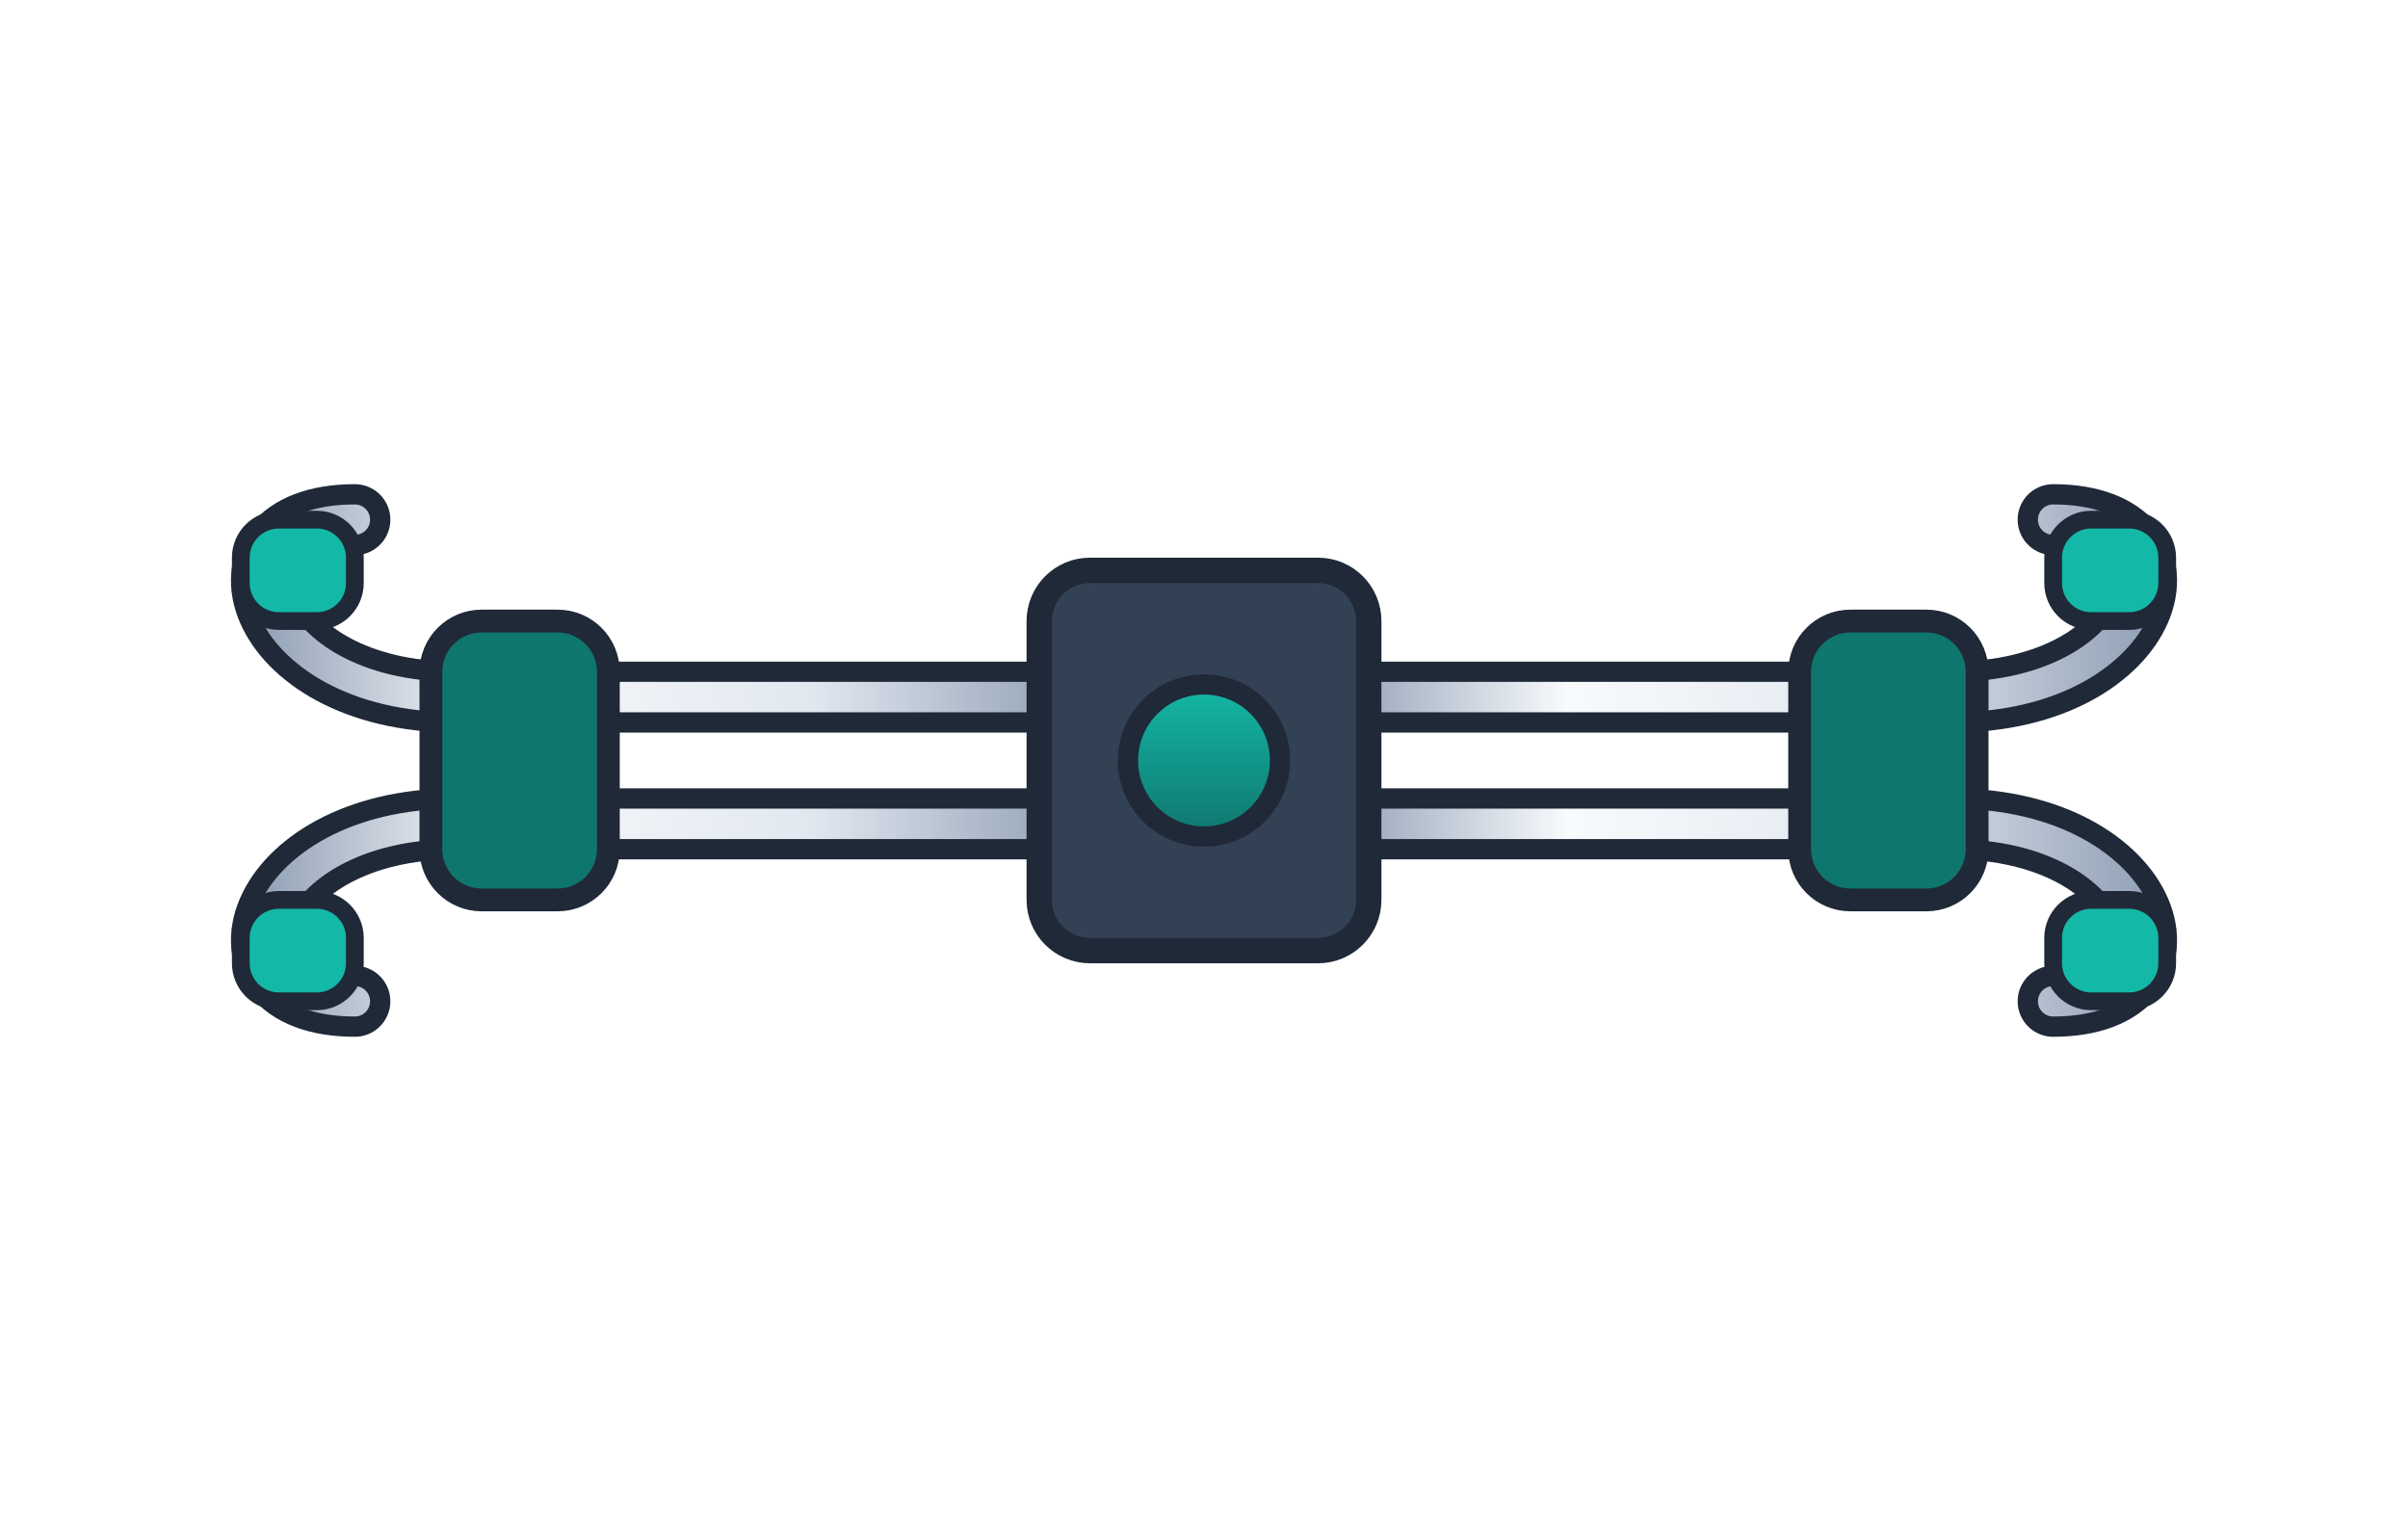
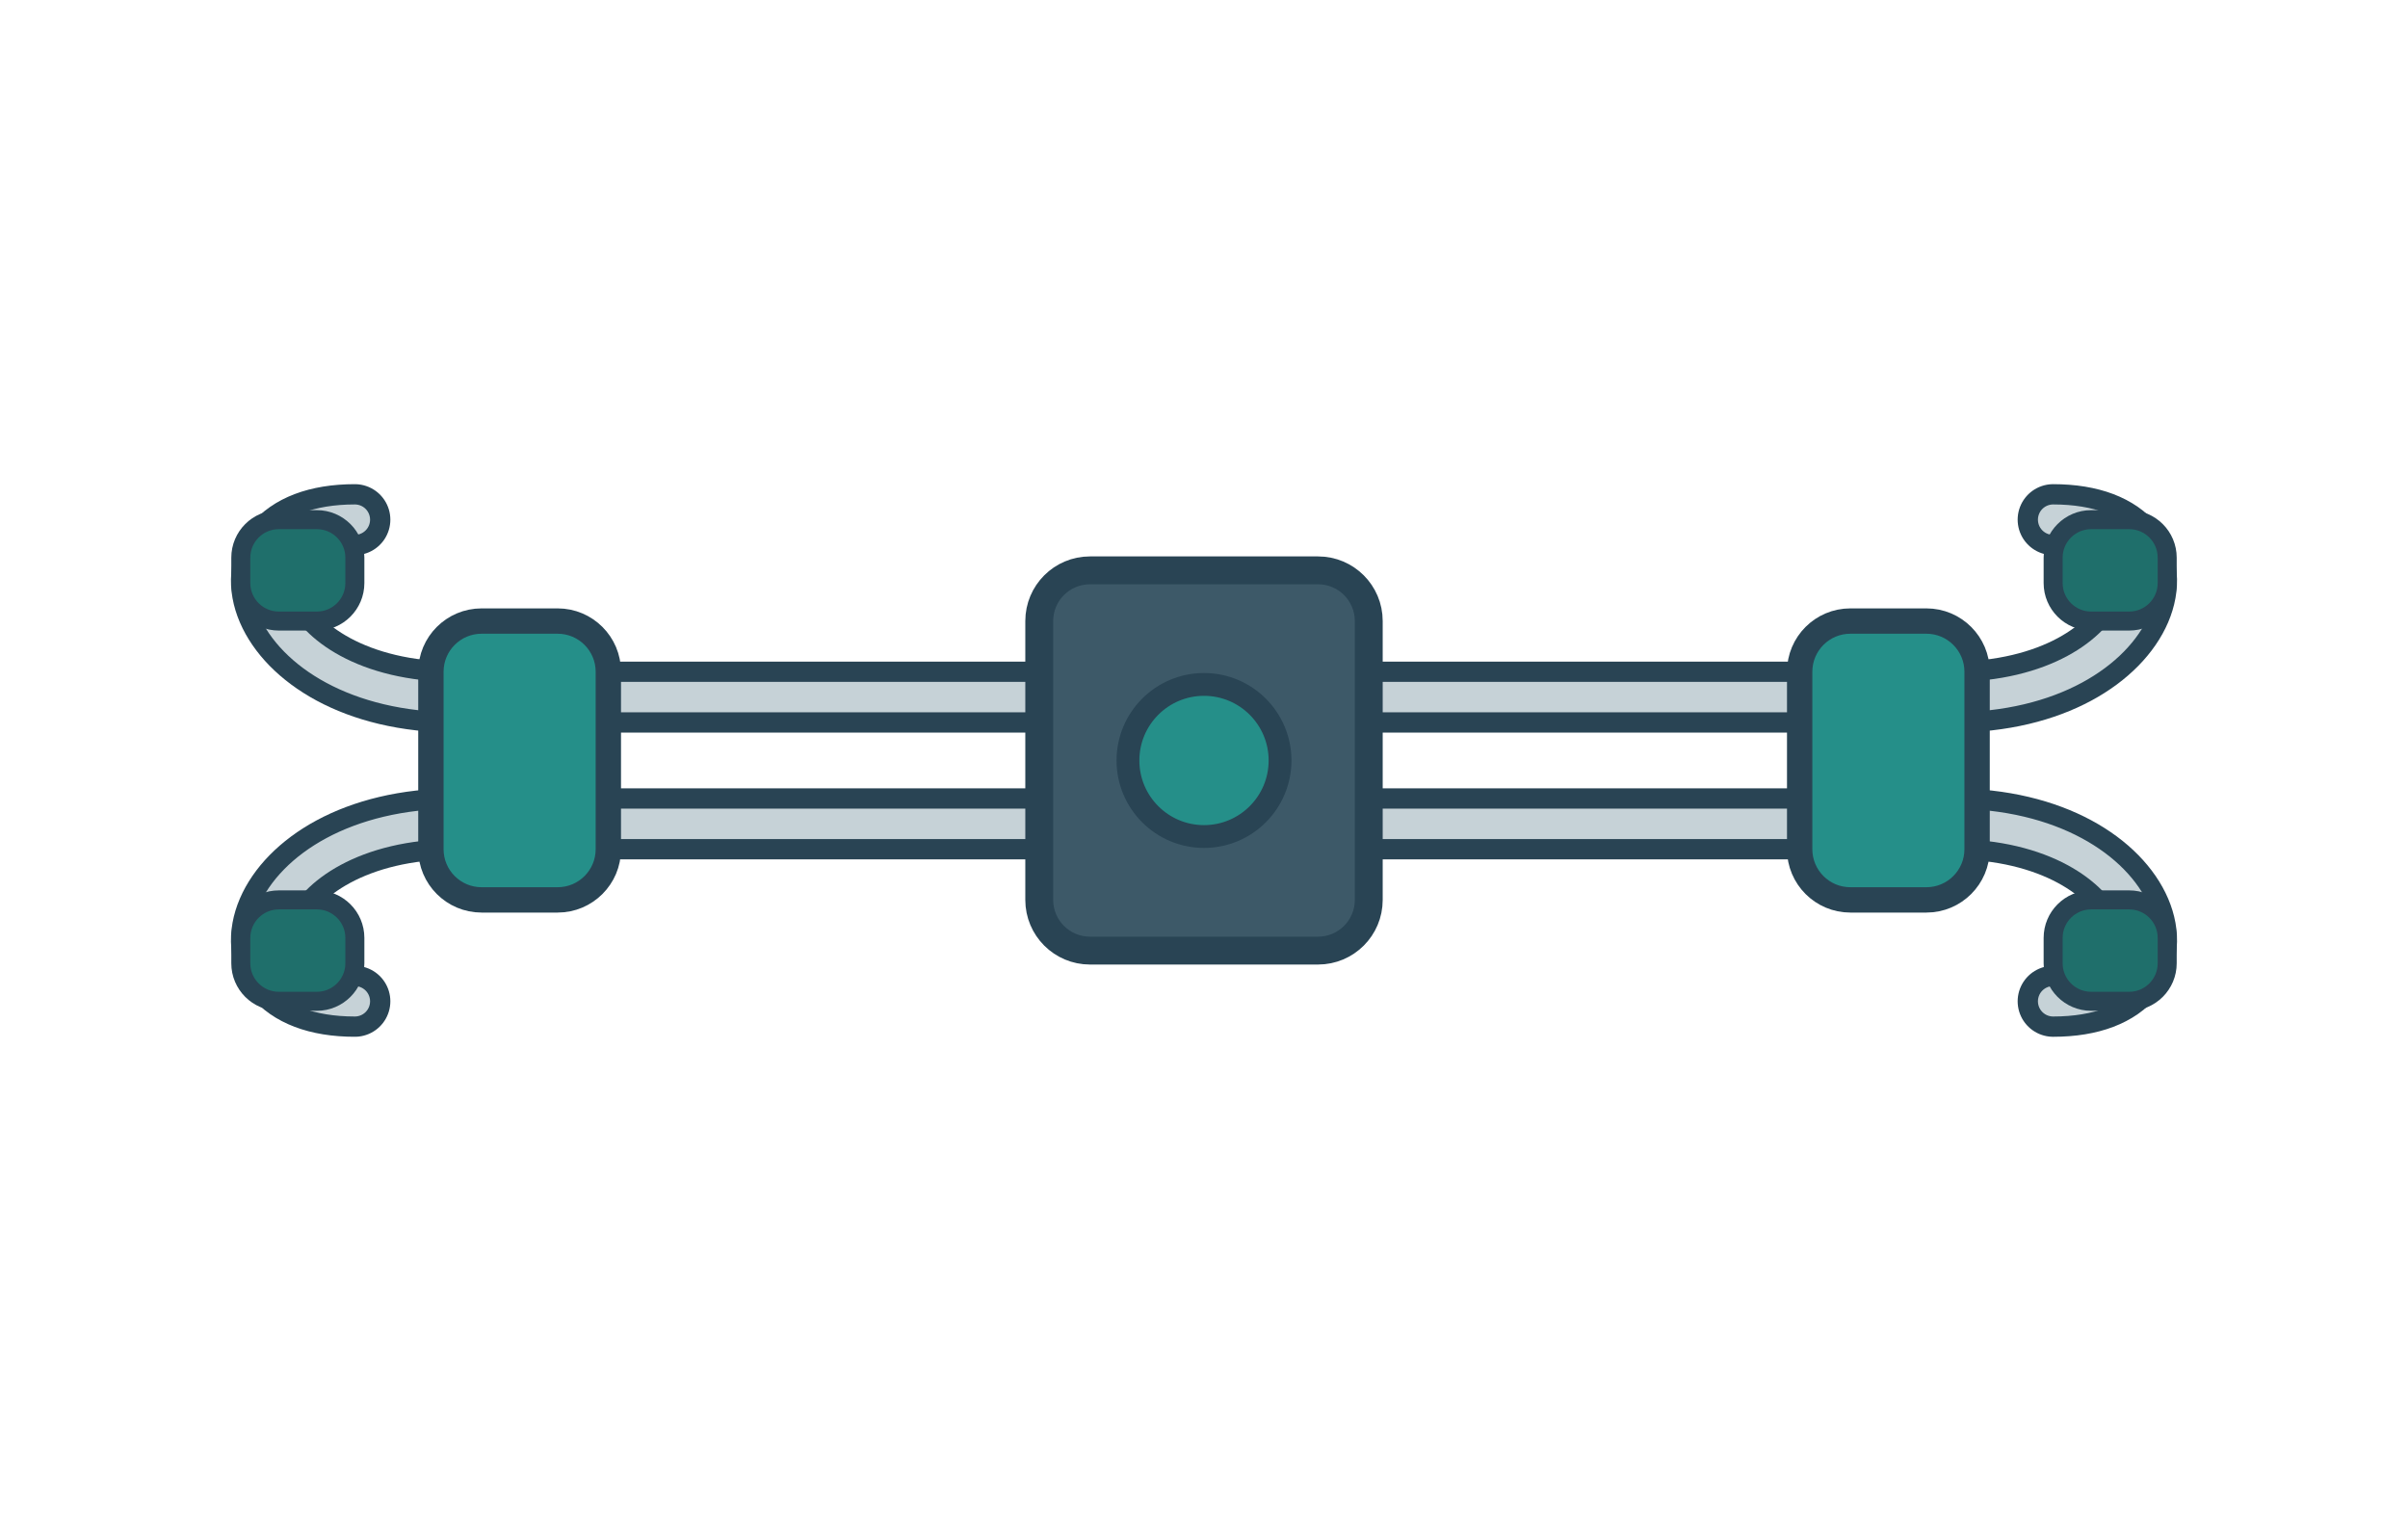
<svg xmlns="http://www.w3.org/2000/svg" width="190" height="120" viewBox="0 0 190 120">
-   <defs>
-     <linearGradient id="burette-clamp-glass" x1="0" y1="0" x2="1" y2="0">
-       <stop offset="0%" stop-color="#E2F1F7" stop-opacity="0.74" />
-       <stop offset="22%" stop-color="#FFFFFF" stop-opacity="0.88" />
-       <stop offset="55%" stop-color="#F7FBFD" stop-opacity="0.56" />
-       <stop offset="88%" stop-color="#CFE4EE" stop-opacity="0.70" />
-       <stop offset="100%" stop-color="#DCECF4" stop-opacity="0.80" />
-     </linearGradient>
-     <linearGradient id="burette-clamp-glass-v" x1="0" y1="0" x2="0" y2="1">
-       <stop offset="0%" stop-color="#F7FBFD" stop-opacity="0.82" />
-       <stop offset="55%" stop-color="#E2F1F7" stop-opacity="0.64" />
-       <stop offset="100%" stop-color="#CFE4EE" stop-opacity="0.78" />
-     </linearGradient>
-     <linearGradient id="burette-clamp-coolant" x1="0" y1="0" x2="1" y2="0">
-       <stop offset="0%" stop-color="#CCFBF1" stop-opacity="0.40" />
-       <stop offset="50%" stop-color="#E0F2FE" stop-opacity="0.28" />
-       <stop offset="100%" stop-color="#BAE6FD" stop-opacity="0.46" />
-     </linearGradient>
-     <linearGradient id="burette-clamp-frost" x1="0" y1="0" x2="1" y2="0">
-       <stop offset="0%" stop-color="#CBD5E1" stop-opacity="0.74" />
-       <stop offset="32%" stop-color="#F1F5F9" stop-opacity="0.84" />
-       <stop offset="72%" stop-color="#CBD5E1" stop-opacity="0.74" />
-       <stop offset="100%" stop-color="#94A3B8" stop-opacity="0.80" />
-     </linearGradient>
-     <linearGradient id="burette-clamp-metal" x1="0" y1="0" x2="1" y2="0">
-       <stop offset="0%" stop-color="#94A3B8" />
-       <stop offset="28%" stop-color="#F8FAFC" />
-       <stop offset="68%" stop-color="#E2E8F0" />
-       <stop offset="100%" stop-color="#94A3B8" />
-     </linearGradient>
-     <linearGradient id="burette-clamp-metal-v" x1="0" y1="0" x2="0" y2="1">
-       <stop offset="0%" stop-color="#E2E8F0" />
-       <stop offset="45%" stop-color="#F8FAFC" />
-       <stop offset="100%" stop-color="#94A3B8" />
-     </linearGradient>
-     <linearGradient id="burette-clamp-chassis" x1="0" y1="0" x2="0" y2="1">
-       <stop offset="0%" stop-color="#FFFFFF" />
-       <stop offset="55%" stop-color="#F1F5F9" />
-       <stop offset="100%" stop-color="#E2E8F0" />
-     </linearGradient>
-     <linearGradient id="burette-clamp-porcelain" x1="0" y1="0" x2="1" y2="0">
-       <stop offset="0%" stop-color="#ECEBE4" />
-       <stop offset="28%" stop-color="#FFFFFF" />
-       <stop offset="68%" stop-color="#F4F3EE" />
-       <stop offset="100%" stop-color="#DFDDD4" />
-     </linearGradient>
-     <linearGradient id="burette-clamp-rubber" x1="0" y1="0" x2="1" y2="0">
-       <stop offset="0%" stop-color="#475569" />
-       <stop offset="28%" stop-color="#64748B" />
-       <stop offset="72%" stop-color="#334155" />
-       <stop offset="100%" stop-color="#1E293B" />
-     </linearGradient>
-     <linearGradient id="burette-clamp-cork" x1="0" y1="0" x2="1" y2="0">
-       <stop offset="0%" stop-color="#C98A4B" />
-       <stop offset="30%" stop-color="#E7B98A" />
-       <stop offset="72%" stop-color="#B9783A" />
-       <stop offset="100%" stop-color="#9A5E26" />
-     </linearGradient>
-     <linearGradient id="burette-clamp-accent" x1="0" y1="0" x2="0" y2="1">
-       <stop offset="0%" stop-color="#14B8A6" />
-       <stop offset="100%" stop-color="#0F766E" />
-     </linearGradient>
-     <linearGradient id="burette-clamp-amber" x1="0" y1="0" x2="1" y2="0">
-       <stop offset="0%" stop-color="#78350F" stop-opacity="0.90" />
-       <stop offset="24%" stop-color="#D97706" stop-opacity="0.80" />
-       <stop offset="58%" stop-color="#B45309" stop-opacity="0.86" />
-       <stop offset="100%" stop-color="#78350F" stop-opacity="0.92" />
-     </linearGradient>
-     <linearGradient id="burette-clamp-brass" x1="0" y1="0" x2="1" y2="0">
-       <stop offset="0%" stop-color="#B45309" />
-       <stop offset="30%" stop-color="#FDE68A" />
-       <stop offset="68%" stop-color="#D97706" />
-       <stop offset="100%" stop-color="#92400E" />
-     </linearGradient>
-     <linearGradient id="burette-clamp-copper" x1="0" y1="0" x2="1" y2="0">
-       <stop offset="0%" stop-color="#9A3412" />
-       <stop offset="35%" stop-color="#FDBA74" />
-       <stop offset="70%" stop-color="#EA580C" />
-       <stop offset="100%" stop-color="#7C2D12" />
-     </linearGradient>
-     <linearGradient id="burette-clamp-screen" x1="0" y1="0" x2="0" y2="1">
-       <stop offset="0%" stop-color="#0F172A" />
-       <stop offset="100%" stop-color="#1E293B" />
-     </linearGradient>
-     <linearGradient id="burette-clamp-liquid" x1="0" y1="0" x2="0" y2="1">
-       <stop offset="0%" stop-color="#99F6E4" stop-opacity="0.56" />
-       <stop offset="100%" stop-color="#14B8A6" stop-opacity="0.40" />
-     </linearGradient>
-   </defs>
-   <path d="M84 55 H36 C20 55 16 41 28 41 M84 65 H36 C20 65 16 79 28 79" fill="none" stroke="#1F2937" stroke-width="5.6" stroke-linecap="round" />
-   <path d="M84 55 H36 C20 55 16 41 28 41 M84 65 H36 C20 65 16 79 28 79" fill="none" stroke="url(#burette-clamp-metal)" stroke-width="2.4" stroke-linecap="round" />
-   <path d="M106 55 H154 C170 55 174 41 162 41 M106 65 H154 C170 65 174 79 162 79" fill="none" stroke="#1F2937" stroke-width="5.6" stroke-linecap="round" />
-   <path d="M106 55 H154 C170 55 174 41 162 41 M106 65 H154 C170 65 174 79 162 79" fill="none" stroke="url(#burette-clamp-metal)" stroke-width="2.4" stroke-linecap="round" />
-   <rect x="34" y="49" width="14" height="22" rx="4" fill="#0F766E" stroke="#1F2937" stroke-width="1.8" />
-   <rect x="142" y="49" width="14" height="22" rx="4" fill="#0F766E" stroke="#1F2937" stroke-width="1.8" />
-   <rect x="19" y="41" width="9" height="8" rx="3" fill="#14B8A6" stroke="#1F2937" stroke-width="1.4" />
-   <rect x="19" y="71" width="9" height="8" rx="3" fill="#14B8A6" stroke="#1F2937" stroke-width="1.4" />
-   <rect x="162" y="41" width="9" height="8" rx="3" fill="#14B8A6" stroke="#1F2937" stroke-width="1.4" />
-   <rect x="162" y="71" width="9" height="8" rx="3" fill="#14B8A6" stroke="#1F2937" stroke-width="1.4" />
-   <rect x="82" y="45" width="26" height="30" rx="4" fill="#334155" stroke="#1F2937" stroke-width="2.0" />
-   <circle cx="95" cy="60" r="6" fill="url(#burette-clamp-accent)" stroke="#1F2937" stroke-width="1.6" />
+   <path d="M84 55 H36 C20 55 16 41 28 41 M84 65 H36 C20 65 16 79 28 79" fill="none" stroke="#294454" stroke-width="5.6" stroke-linecap="round" />
+   <path d="M84 55 H36 C20 55 16 41 28 41 M84 65 H36 C20 65 16 79 28 79" fill="none" stroke="#C6D2D7" stroke-width="2.4" stroke-linecap="round" />
+   <path d="M106 55 H154 C170 55 174 41 162 41 M106 65 H154 C170 65 174 79 162 79" fill="none" stroke="#294454" stroke-width="5.6" stroke-linecap="round" />
+   <path d="M106 55 H154 C170 55 174 41 162 41 M106 65 H154 C170 65 174 79 162 79" fill="none" stroke="#C6D2D7" stroke-width="2.4" stroke-linecap="round" />
+   <rect x="34" y="49" width="14" height="22" rx="4" fill="#258F89" stroke="#294454" stroke-width="2.0" />
+   <rect x="142" y="49" width="14" height="22" rx="4" fill="#258F89" stroke="#294454" stroke-width="2.0" />
+   <rect x="19" y="41" width="9" height="8" rx="3" fill="#1F6F6B" stroke="#294454" stroke-width="1.5" />
+   <rect x="19" y="71" width="9" height="8" rx="3" fill="#1F6F6B" stroke="#294454" stroke-width="1.5" />
+   <rect x="162" y="41" width="9" height="8" rx="3" fill="#1F6F6B" stroke="#294454" stroke-width="1.5" />
+   <rect x="162" y="71" width="9" height="8" rx="3" fill="#1F6F6B" stroke="#294454" stroke-width="1.5" />
+   <rect x="82" y="45" width="26" height="30" rx="4" fill="#3D5968" stroke="#294454" stroke-width="2.2" />
+   <circle cx="95" cy="60" r="6" fill="#258F89" stroke="#294454" stroke-width="1.8" />
</svg>
